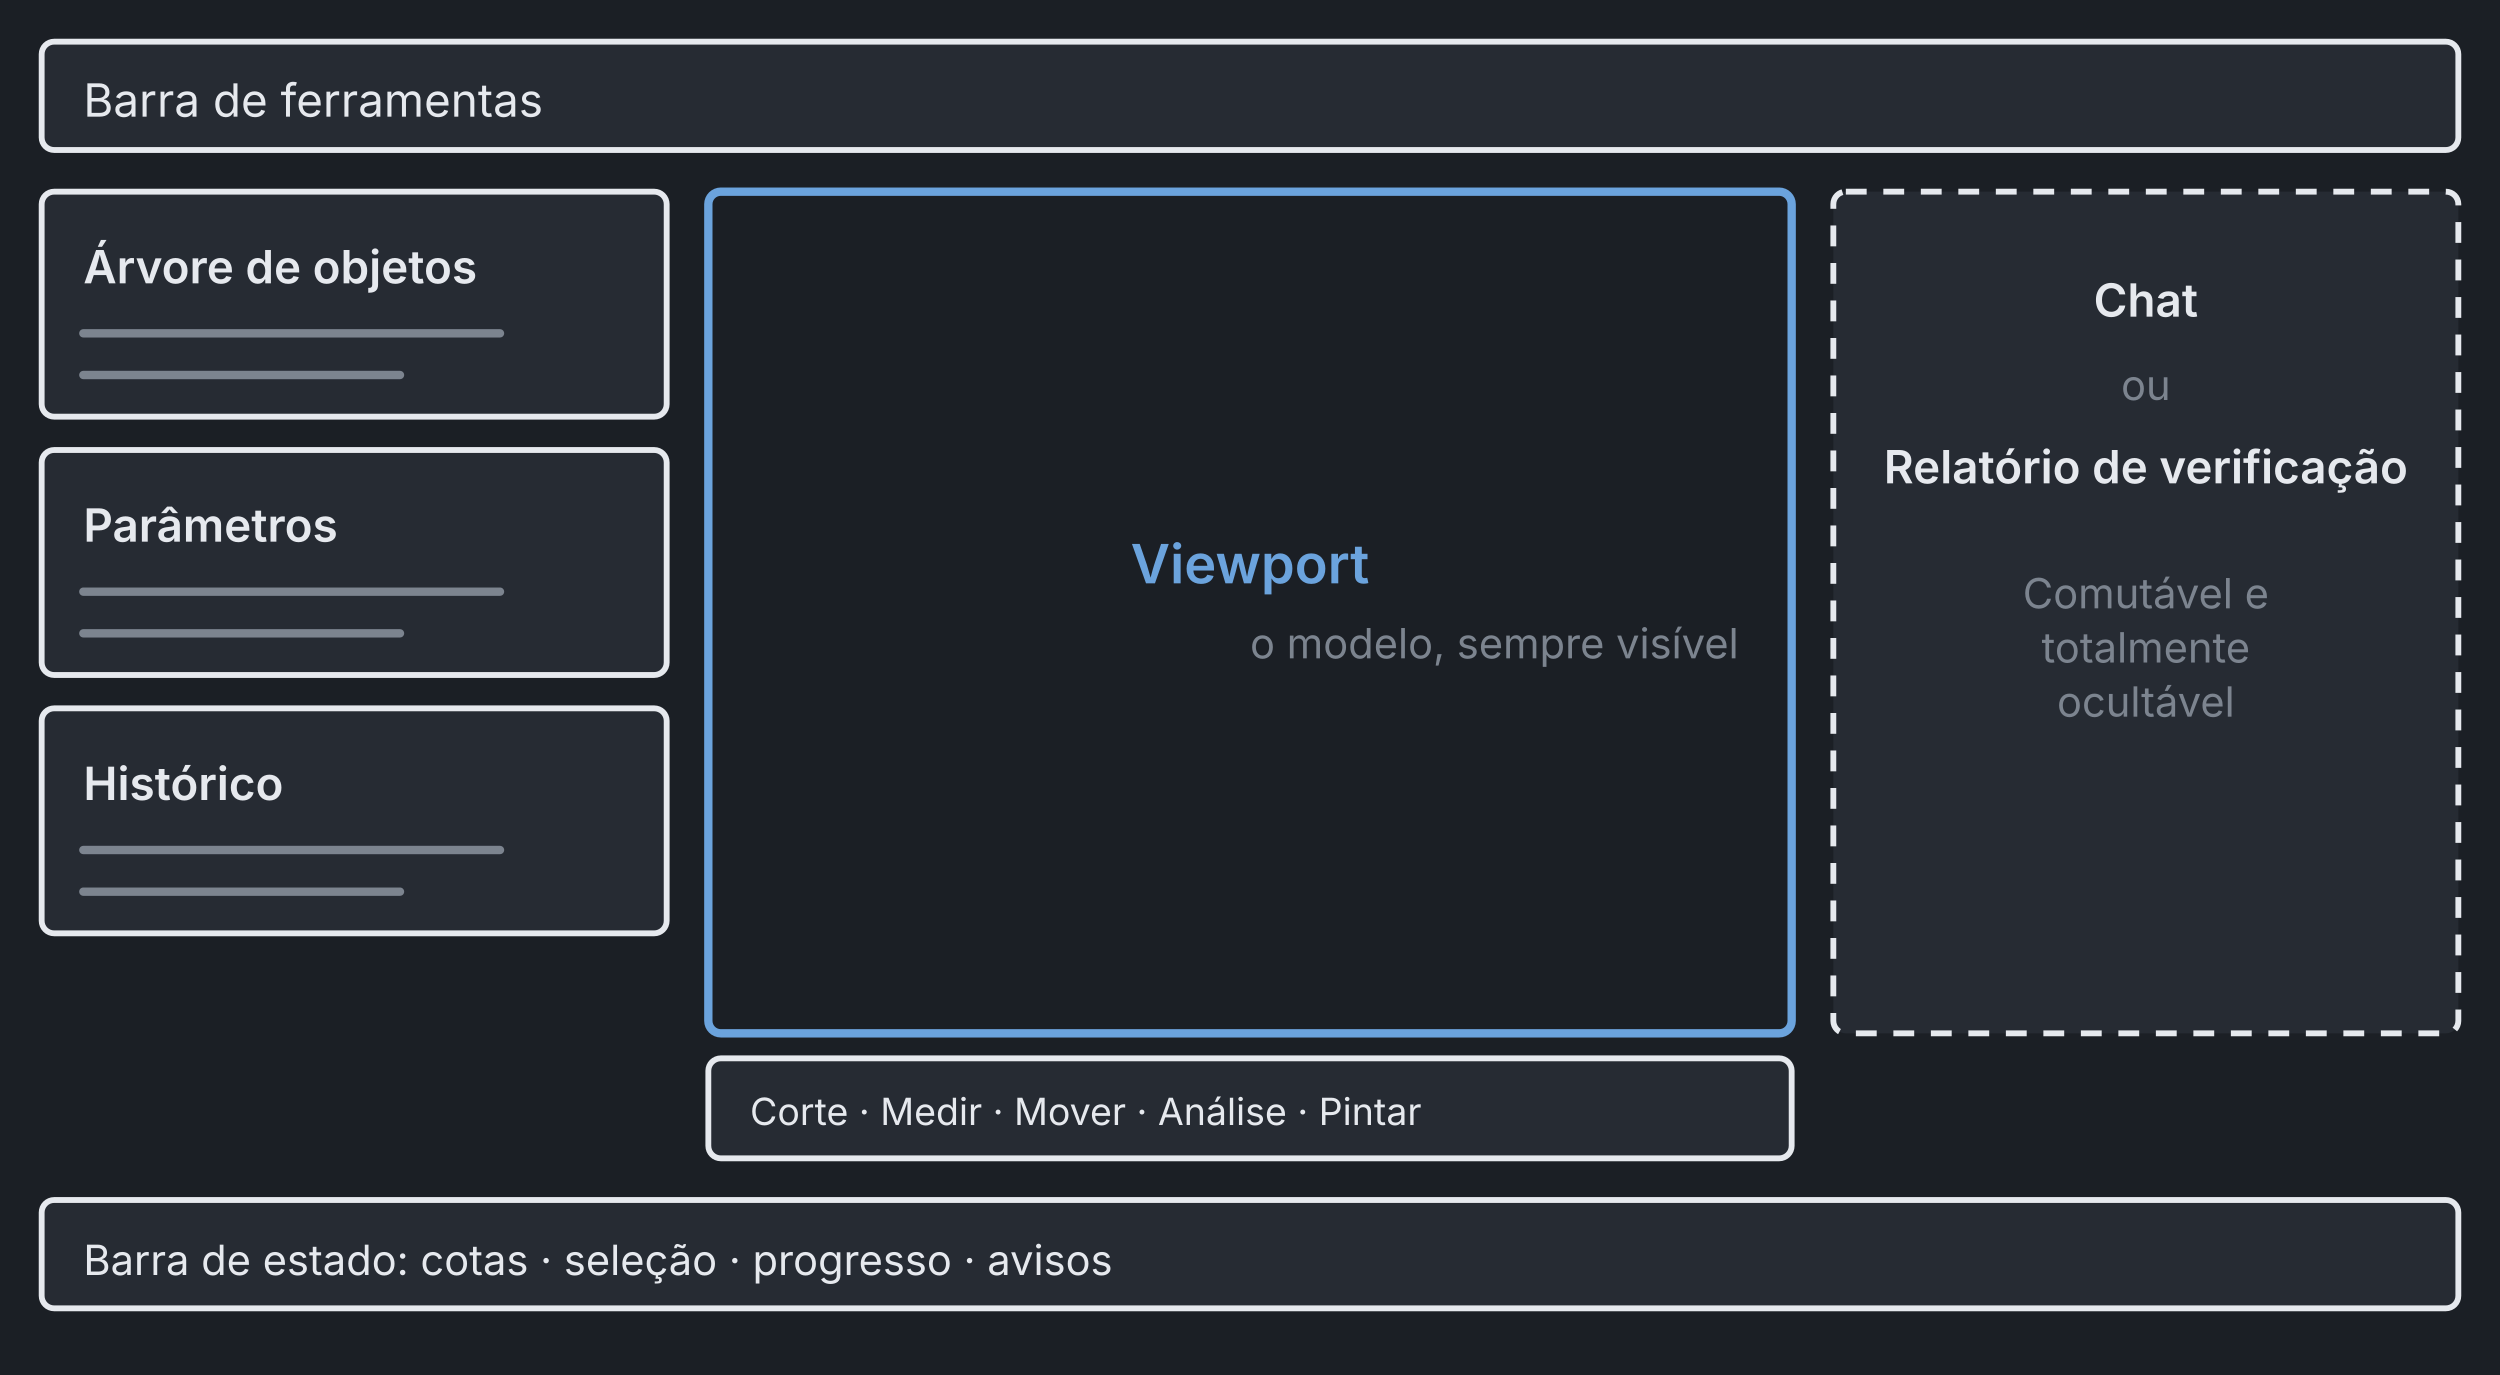
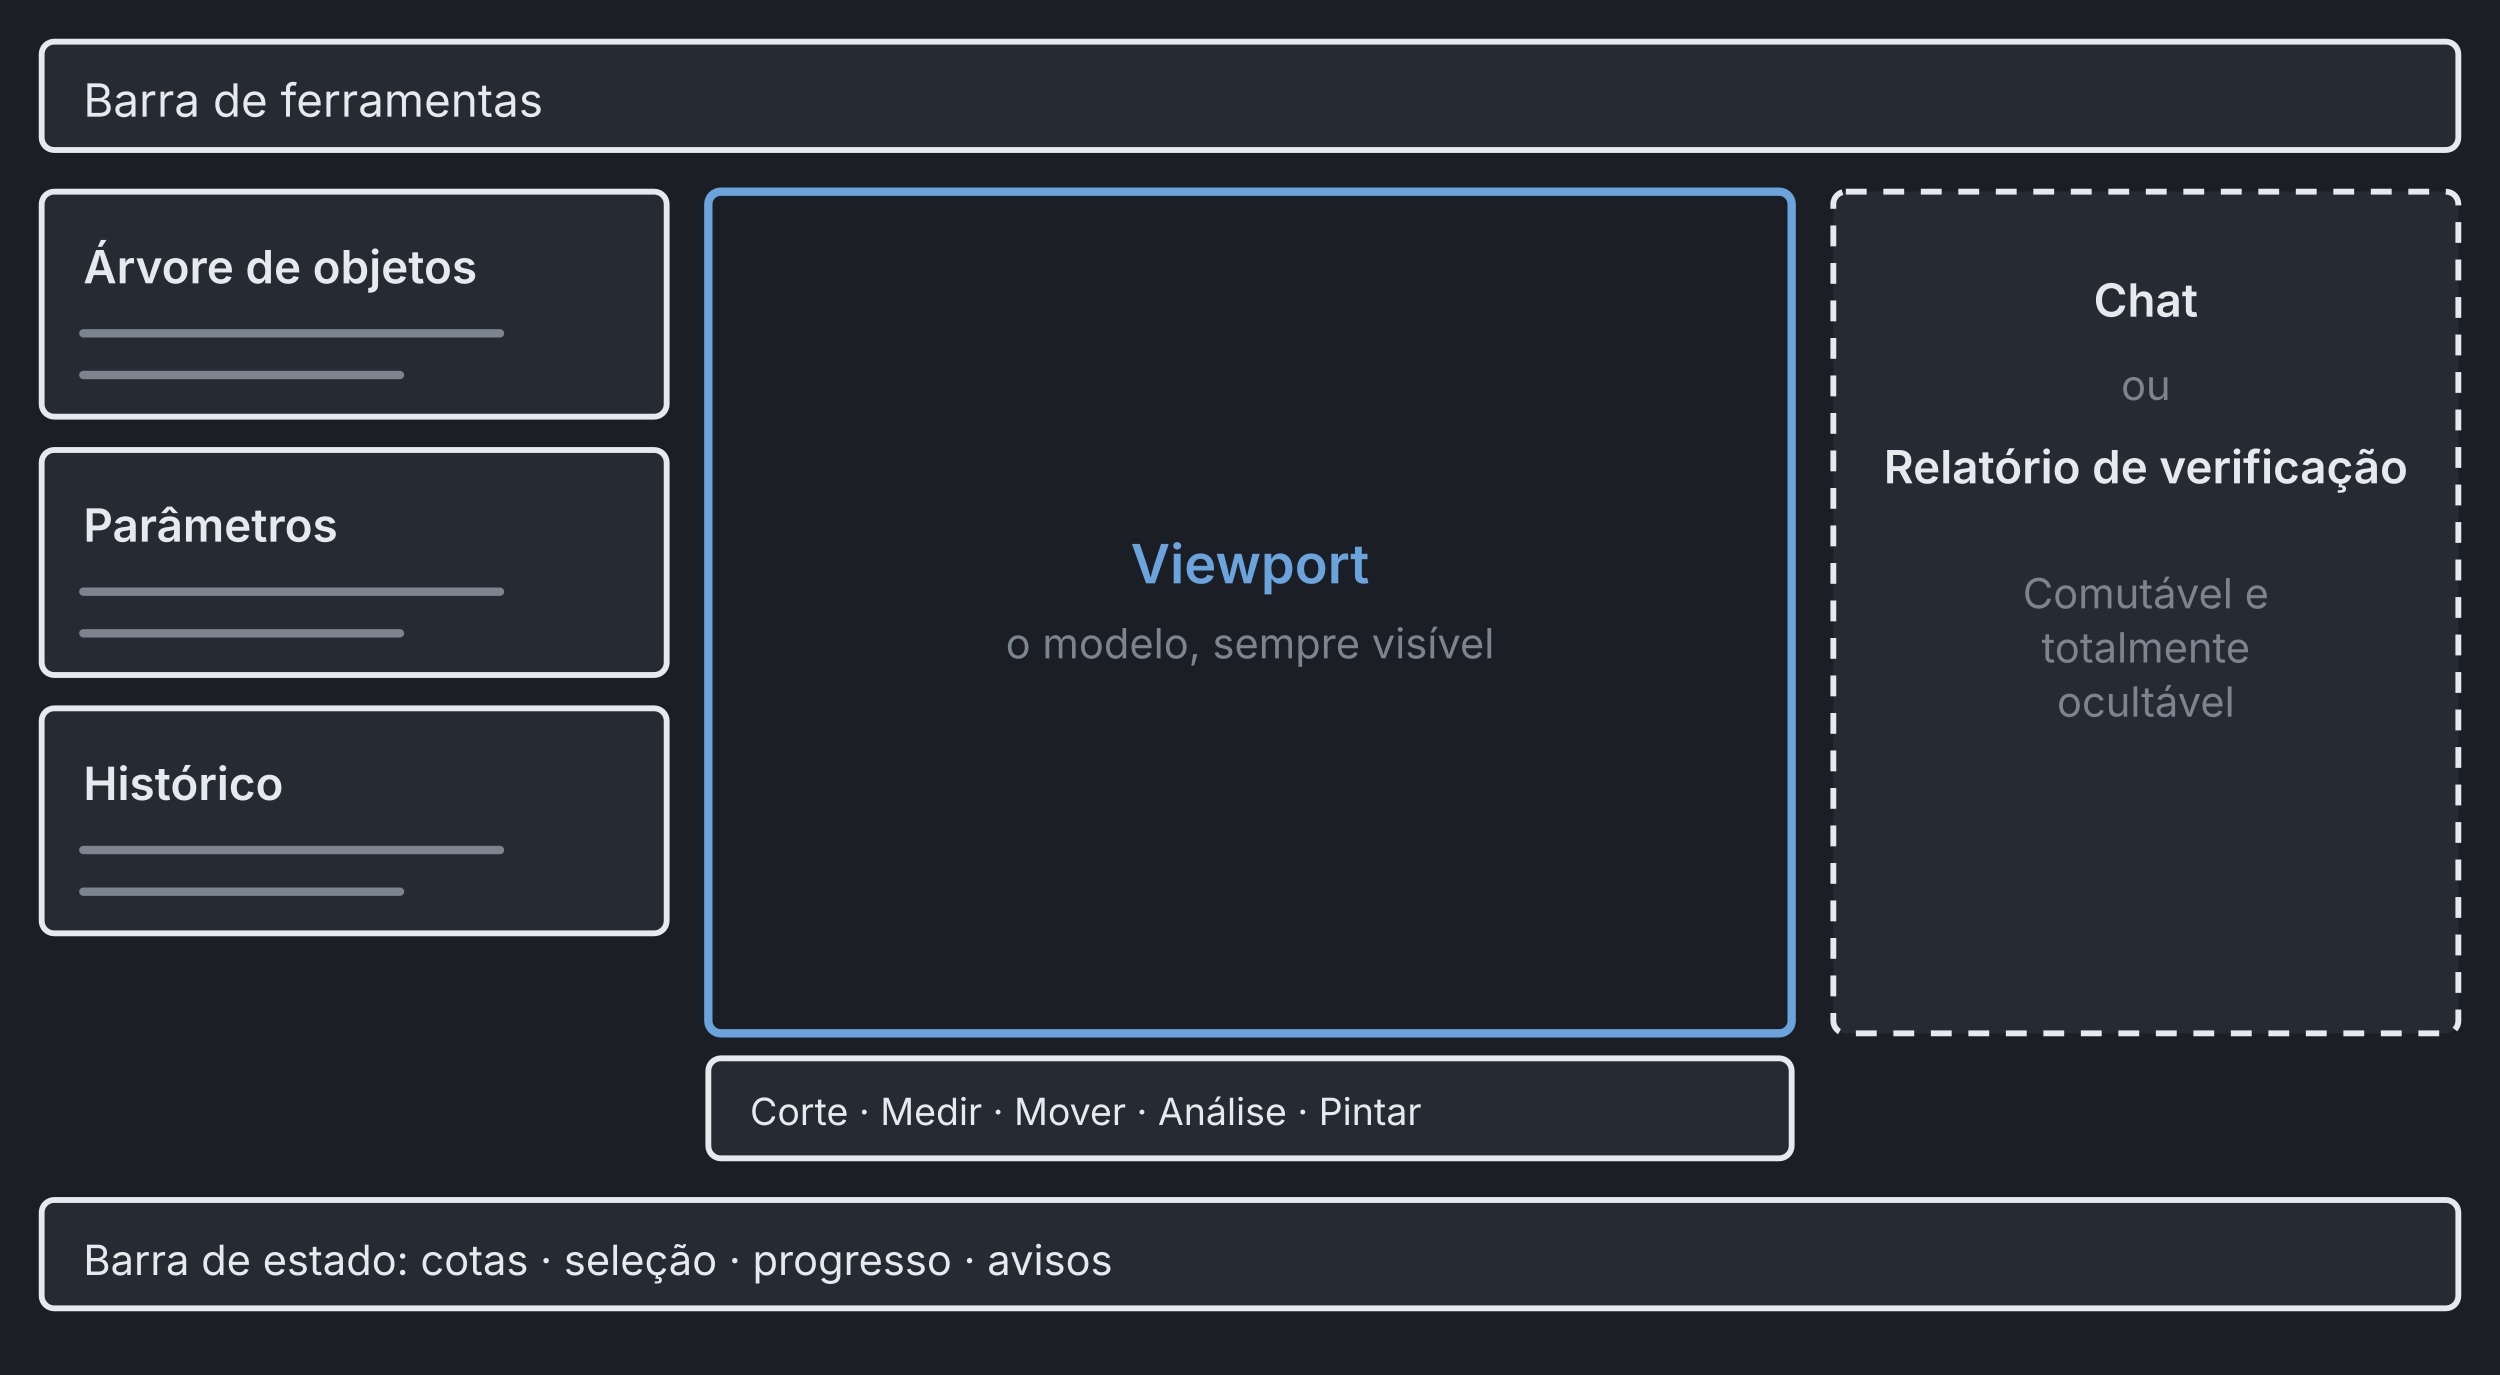
<svg xmlns="http://www.w3.org/2000/svg" viewBox="0 0 600 330" width="600" height="330">
  <rect x="0" y="0" width="600" height="330" fill="#1b1f25" />
  <rect x="10" y="10" width="580" height="26" rx="3" fill="#262b33" stroke="#e6e9ee" stroke-width="1.4" />
  <text x="20" y="28" fill="#e6e9ee" font-size="11" font-family="system-ui, -apple-system, Segoe UI, sans-serif" text-anchor="start">Barra de ferramentas</text>
  <rect x="10" y="46" width="150" height="54" rx="3" fill="#262b33" stroke="#e6e9ee" stroke-width="1.4" />
  <text x="20" y="68" fill="#e6e9ee" font-size="11" font-family="system-ui, -apple-system, Segoe UI, sans-serif" text-anchor="start" font-weight="600">Árvore de objetos</text>
  <line x1="20" y1="80" x2="120" y2="80" stroke="#7c848f" stroke-width="2" stroke-linecap="round" />
  <line x1="20" y1="90" x2="96" y2="90" stroke="#7c848f" stroke-width="2" stroke-linecap="round" />
  <rect x="10" y="108" width="150" height="54" rx="3" fill="#262b33" stroke="#e6e9ee" stroke-width="1.4" />
  <text x="20" y="130" fill="#e6e9ee" font-size="11" font-family="system-ui, -apple-system, Segoe UI, sans-serif" text-anchor="start" font-weight="600">Parâmetros</text>
  <line x1="20" y1="142" x2="120" y2="142" stroke="#7c848f" stroke-width="2" stroke-linecap="round" />
  <line x1="20" y1="152" x2="96" y2="152" stroke="#7c848f" stroke-width="2" stroke-linecap="round" />
  <rect x="10" y="170" width="150" height="54" rx="3" fill="#262b33" stroke="#e6e9ee" stroke-width="1.4" />
  <text x="20" y="192" fill="#e6e9ee" font-size="11" font-family="system-ui, -apple-system, Segoe UI, sans-serif" text-anchor="start" font-weight="600">Histórico</text>
  <line x1="20" y1="204" x2="120" y2="204" stroke="#7c848f" stroke-width="2" stroke-linecap="round" />
  <line x1="20" y1="214" x2="96" y2="214" stroke="#7c848f" stroke-width="2" stroke-linecap="round" />
  <rect x="170" y="46" width="260" height="202" rx="3" fill="none" stroke="#6ba3dd" stroke-width="2" />
  <text x="300" y="140" fill="#6ba3dd" font-size="13" font-family="system-ui, -apple-system, Segoe UI, sans-serif" text-anchor="middle" font-weight="600">Viewport</text>
-   <text x="300" y="158" fill="#7c848f" font-size="10" font-family="system-ui, -apple-system, Segoe UI, sans-serif" text-anchor="start">o modelo, sempre visível</text>
+   <text x="300" y="158" fill="#7c848f" font-size="10" font-family="system-ui, -apple-system, Segoe UI, sans-serif" text-anchor="middle">o modelo, sempre visível</text>
  <rect x="440" y="46" width="150" height="202" rx="3" fill="#262b33" stroke="#e6e9ee" stroke-width="1.4" stroke-dasharray="5 4" />
  <text x="515" y="76" fill="#e6e9ee" font-size="11" font-family="system-ui, -apple-system, Segoe UI, sans-serif" text-anchor="middle" font-weight="600">Chat</text>
  <text x="515" y="96" fill="#7c848f" font-size="10" font-family="system-ui, -apple-system, Segoe UI, sans-serif" text-anchor="middle">ou</text>
  <text x="515" y="116" fill="#e6e9ee" font-size="11" font-family="system-ui, -apple-system, Segoe UI, sans-serif" text-anchor="middle" font-weight="600">Relatório de verificação</text>
  <text x="515" y="146" fill="#7c848f" font-size="10" font-family="system-ui, -apple-system, Segoe UI, sans-serif" text-anchor="middle">Comutável e</text>
  <text x="515" y="159" fill="#7c848f" font-size="10" font-family="system-ui, -apple-system, Segoe UI, sans-serif" text-anchor="middle">totalmente</text>
  <text x="515" y="172" fill="#7c848f" font-size="10" font-family="system-ui, -apple-system, Segoe UI, sans-serif" text-anchor="middle">ocultável</text>
  <rect x="170" y="254" width="260" height="24" rx="3" fill="#262b33" stroke="#e6e9ee" stroke-width="1.4" />
  <text x="180" y="270" fill="#e6e9ee" font-size="9" font-family="system-ui, -apple-system, Segoe UI, sans-serif" text-anchor="start">Corte · Medir · Mover · Análise · Pintar</text>
  <rect x="10" y="288" width="580" height="26" rx="3" fill="#262b33" stroke="#e6e9ee" stroke-width="1.4" />
  <text x="20" y="306" fill="#e6e9ee" font-size="10" font-family="system-ui, -apple-system, Segoe UI, sans-serif" text-anchor="start">Barra de estado: cotas · seleção · progresso · avisos</text>
</svg>
